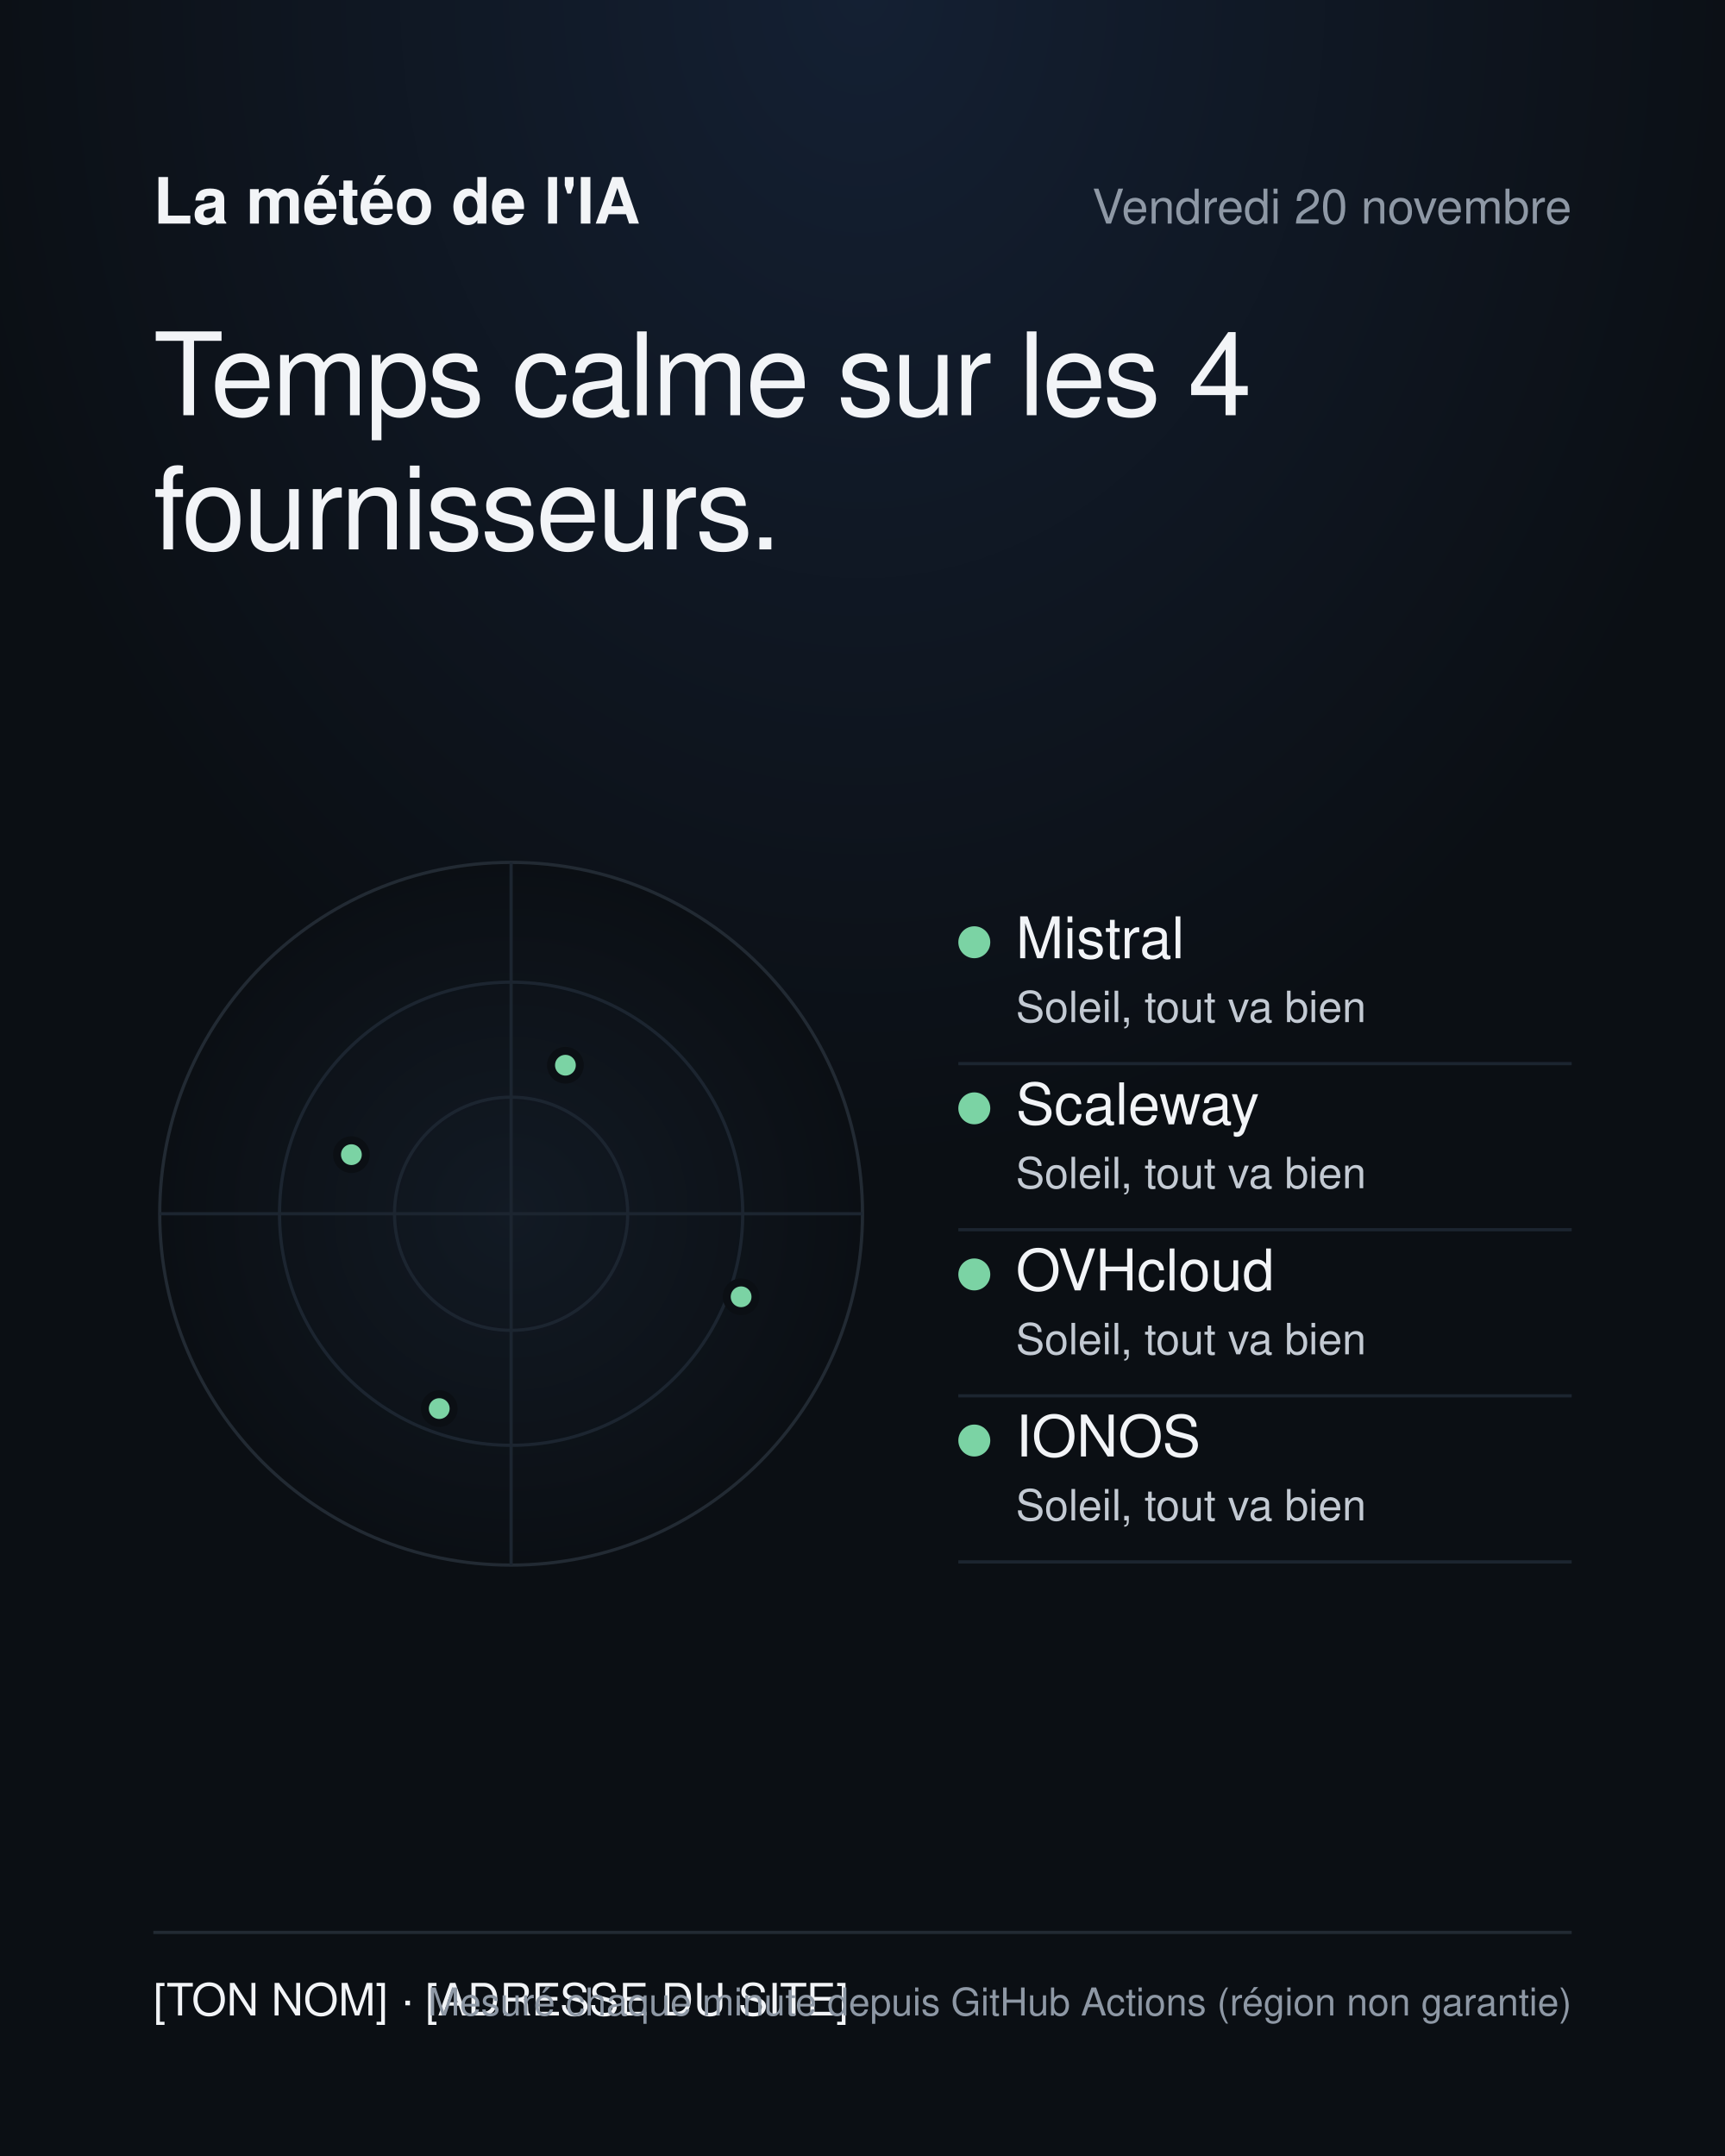
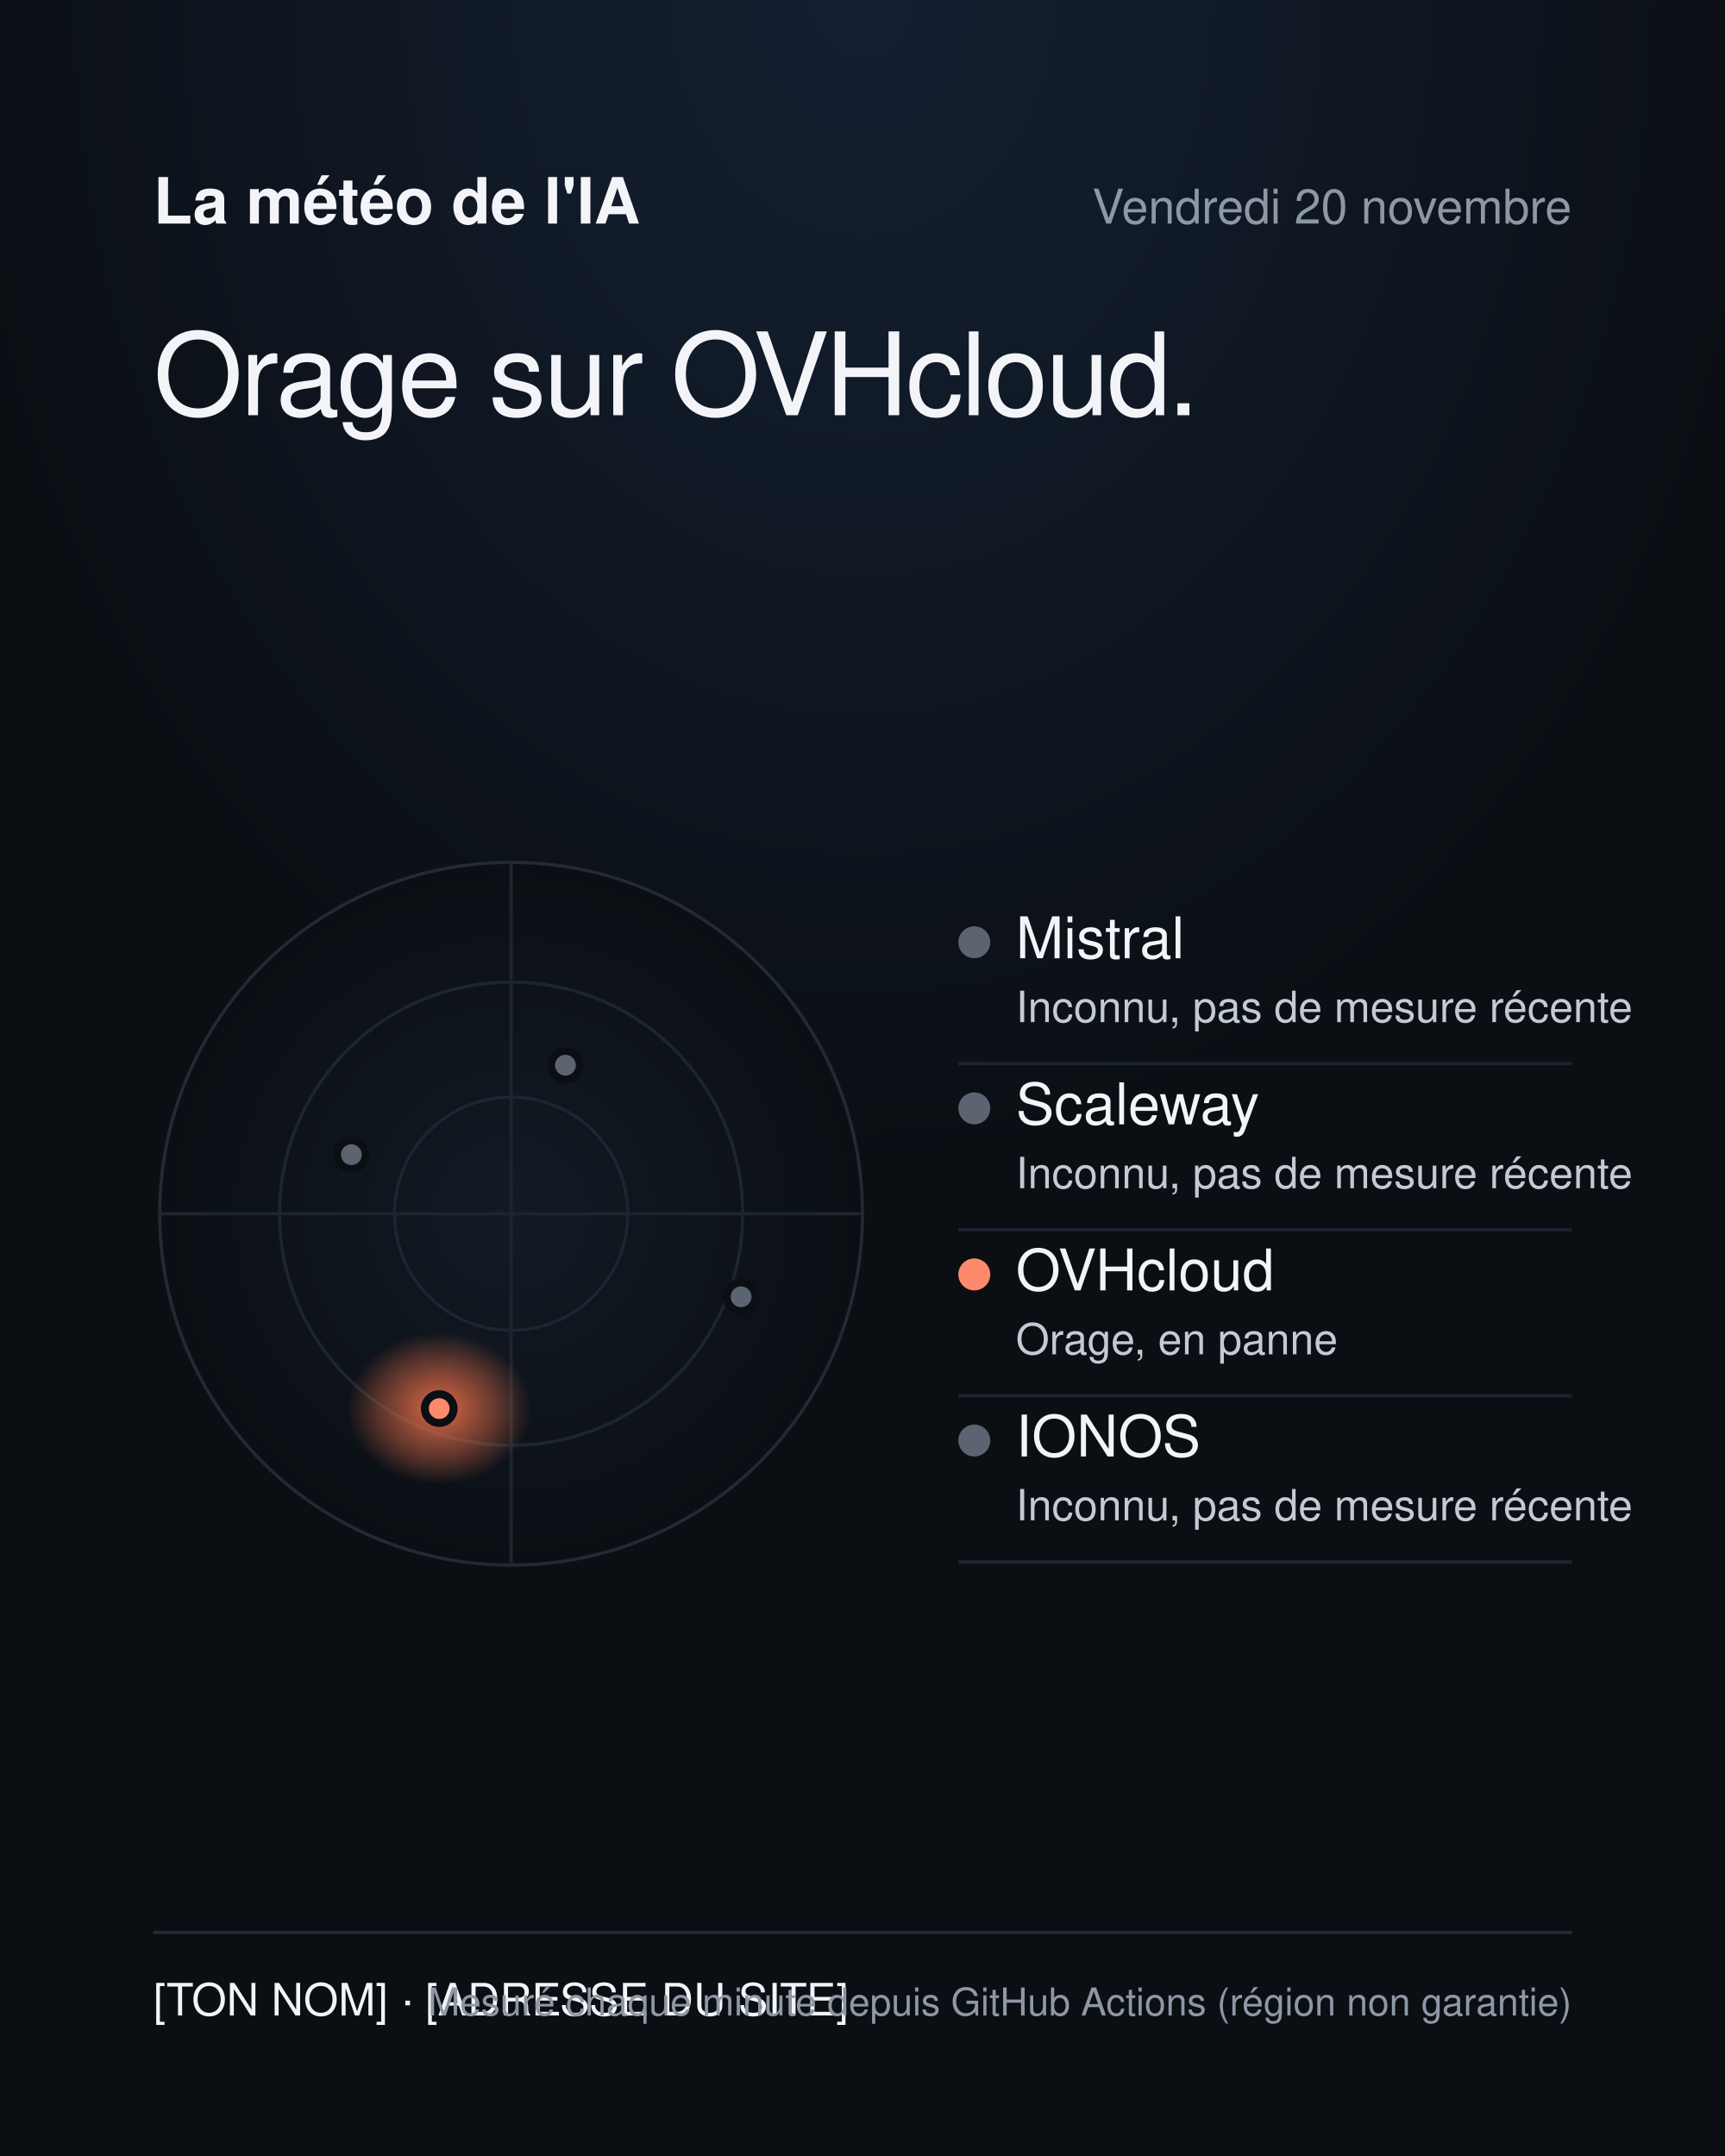
<svg xmlns="http://www.w3.org/2000/svg" width="1080" height="1350" viewBox="0 0 1080 1350" font-family="Geist, Helvetica, Arial, sans-serif">
  <defs>
    <radialGradient id="ciel" cx="50%" cy="0%" r="90%">
      <stop offset="0%" stop-color="#142033" />
      <stop offset="60%" stop-color="#0B0F14" />
    </radialGradient>
    <radialGradient id="radar" cx="50%" cy="50%" r="50%">
      <stop offset="0%" stop-color="#121A24" />
      <stop offset="100%" stop-color="#0B0F14" />
    </radialGradient>
    <radialGradient id="orage">
      <stop offset="0%" stop-color="#FF7850" stop-opacity=".85" />
      <stop offset="45%" stop-color="#FF7850" stop-opacity=".35" />
      <stop offset="72%" stop-color="#FF7850" stop-opacity="0" />
    </radialGradient>
    <radialGradient id="nuage">
      <stop offset="0%" stop-color="#AEB7C2" stop-opacity=".5" />
      <stop offset="70%" stop-color="#AEB7C2" stop-opacity="0" />
    </radialGradient>
  </defs>
  <rect width="1080" height="1350" fill="url(#ciel)" />
  <text x="96" y="140" font-size="40" font-weight="600" fill="#F2F4F7">La météo de l'IA</text>
  <text x="984" y="140" font-size="30" fill="#8E98A5" text-anchor="end">Vendredi 20 novembre</text>
-   <text x="96" y="260" font-size="72" fill="#F2F4F7" letter-spacing="-1.5">Temps calme sur les 4</text>
-   <text x="96" y="344" font-size="72" fill="#F2F4F7" letter-spacing="-1.5">fournisseurs.</text>
+   <text x="96" y="260" font-size="72" fill="#F2F4F7" letter-spacing="-1.5">Orage sur OVHcloud.</text>
  <circle cx="320" cy="760" r="220" fill="url(#radar)" stroke="#222A33" stroke-width="2" />
  <circle cx="320" cy="760" r="145" fill="none" stroke="#1C2530" stroke-width="2" />
  <circle cx="320" cy="760" r="73" fill="none" stroke="#1C2530" stroke-width="2" />
  <line x1="100" y1="760" x2="540" y2="760" stroke="#1C2530" stroke-width="2" />
  <line x1="320" y1="540" x2="320" y2="980" stroke="#1C2530" stroke-width="2" />
-   <circle cx="354" cy="667" r="9" fill="#7BD3A4" stroke="#0B0F14" stroke-width="5" />
-   <circle cx="464" cy="812" r="9" fill="#7BD3A4" stroke="#0B0F14" stroke-width="5" />
-   <circle cx="275" cy="882" r="9" fill="#7BD3A4" stroke="#0B0F14" stroke-width="5" />
-   <circle cx="220" cy="723" r="9" fill="#7BD3A4" stroke="#0B0F14" stroke-width="5" />
-   <circle cx="610" cy="590" r="10" fill="#7BD3A4" />
+   <circle cx="354" cy="667" r="9" fill="#5B6470" stroke="#0B0F14" stroke-width="5" />
+   <circle cx="464" cy="812" r="9" fill="#5B6470" stroke="#0B0F14" stroke-width="5" />
+   <ellipse cx="275" cy="882" rx="80" ry="66" fill="url(#orage)" />
+   <circle cx="275" cy="882" r="9" fill="#FF8A6B" stroke="#0B0F14" stroke-width="5" />
+   <circle cx="220" cy="723" r="9" fill="#5B6470" stroke="#0B0F14" stroke-width="5" />
+   <circle cx="610" cy="590" r="10" fill="#5B6470" />
  <text x="636" y="600" font-size="36" font-weight="500" fill="#F2F4F7">Mistral</text>
-   <text x="636" y="640" font-size="27" fill="#C3CAD3">Soleil, tout va bien</text>
+   <text x="636" y="640" font-size="27" fill="#C3CAD3">Inconnu, pas de mesure récente</text>
  <line x1="600" y1="666" x2="984" y2="666" stroke="#1C2530" stroke-width="2" />
-   <circle cx="610" cy="694" r="10" fill="#7BD3A4" />
+   <circle cx="610" cy="694" r="10" fill="#5B6470" />
  <text x="636" y="704" font-size="36" font-weight="500" fill="#F2F4F7">Scaleway</text>
-   <text x="636" y="744" font-size="27" fill="#C3CAD3">Soleil, tout va bien</text>
+   <text x="636" y="744" font-size="27" fill="#C3CAD3">Inconnu, pas de mesure récente</text>
  <line x1="600" y1="770" x2="984" y2="770" stroke="#1C2530" stroke-width="2" />
-   <circle cx="610" cy="798" r="10" fill="#7BD3A4" />
+   <circle cx="610" cy="798" r="10" fill="#FF8A6B" />
  <text x="636" y="808" font-size="36" font-weight="500" fill="#F2F4F7">OVHcloud</text>
-   <text x="636" y="848" font-size="27" fill="#C3CAD3">Soleil, tout va bien</text>
+   <text x="636" y="848" font-size="27" fill="#C3CAD3">Orage, en panne</text>
  <line x1="600" y1="874" x2="984" y2="874" stroke="#1C2530" stroke-width="2" />
-   <circle cx="610" cy="902" r="10" fill="#7BD3A4" />
+   <circle cx="610" cy="902" r="10" fill="#5B6470" />
  <text x="636" y="912" font-size="36" font-weight="500" fill="#F2F4F7">IONOS</text>
-   <text x="636" y="952" font-size="27" fill="#C3CAD3">Soleil, tout va bien</text>
+   <text x="636" y="952" font-size="27" fill="#C3CAD3">Inconnu, pas de mesure récente</text>
  <line x1="600" y1="978" x2="984" y2="978" stroke="#1C2530" stroke-width="2" />
  <line x1="96" y1="1210" x2="984" y2="1210" stroke="#222A33" stroke-width="2" />
  <text x="96" y="1262" font-size="28" font-weight="500" fill="#F2F4F7">[TON NOM] · [ADRESSE DU SITE]</text>
  <text x="984" y="1262" font-size="24" fill="#8E98A5" text-anchor="end">Mesuré chaque minute depuis GitHub Actions (région non garantie)</text>
</svg>
